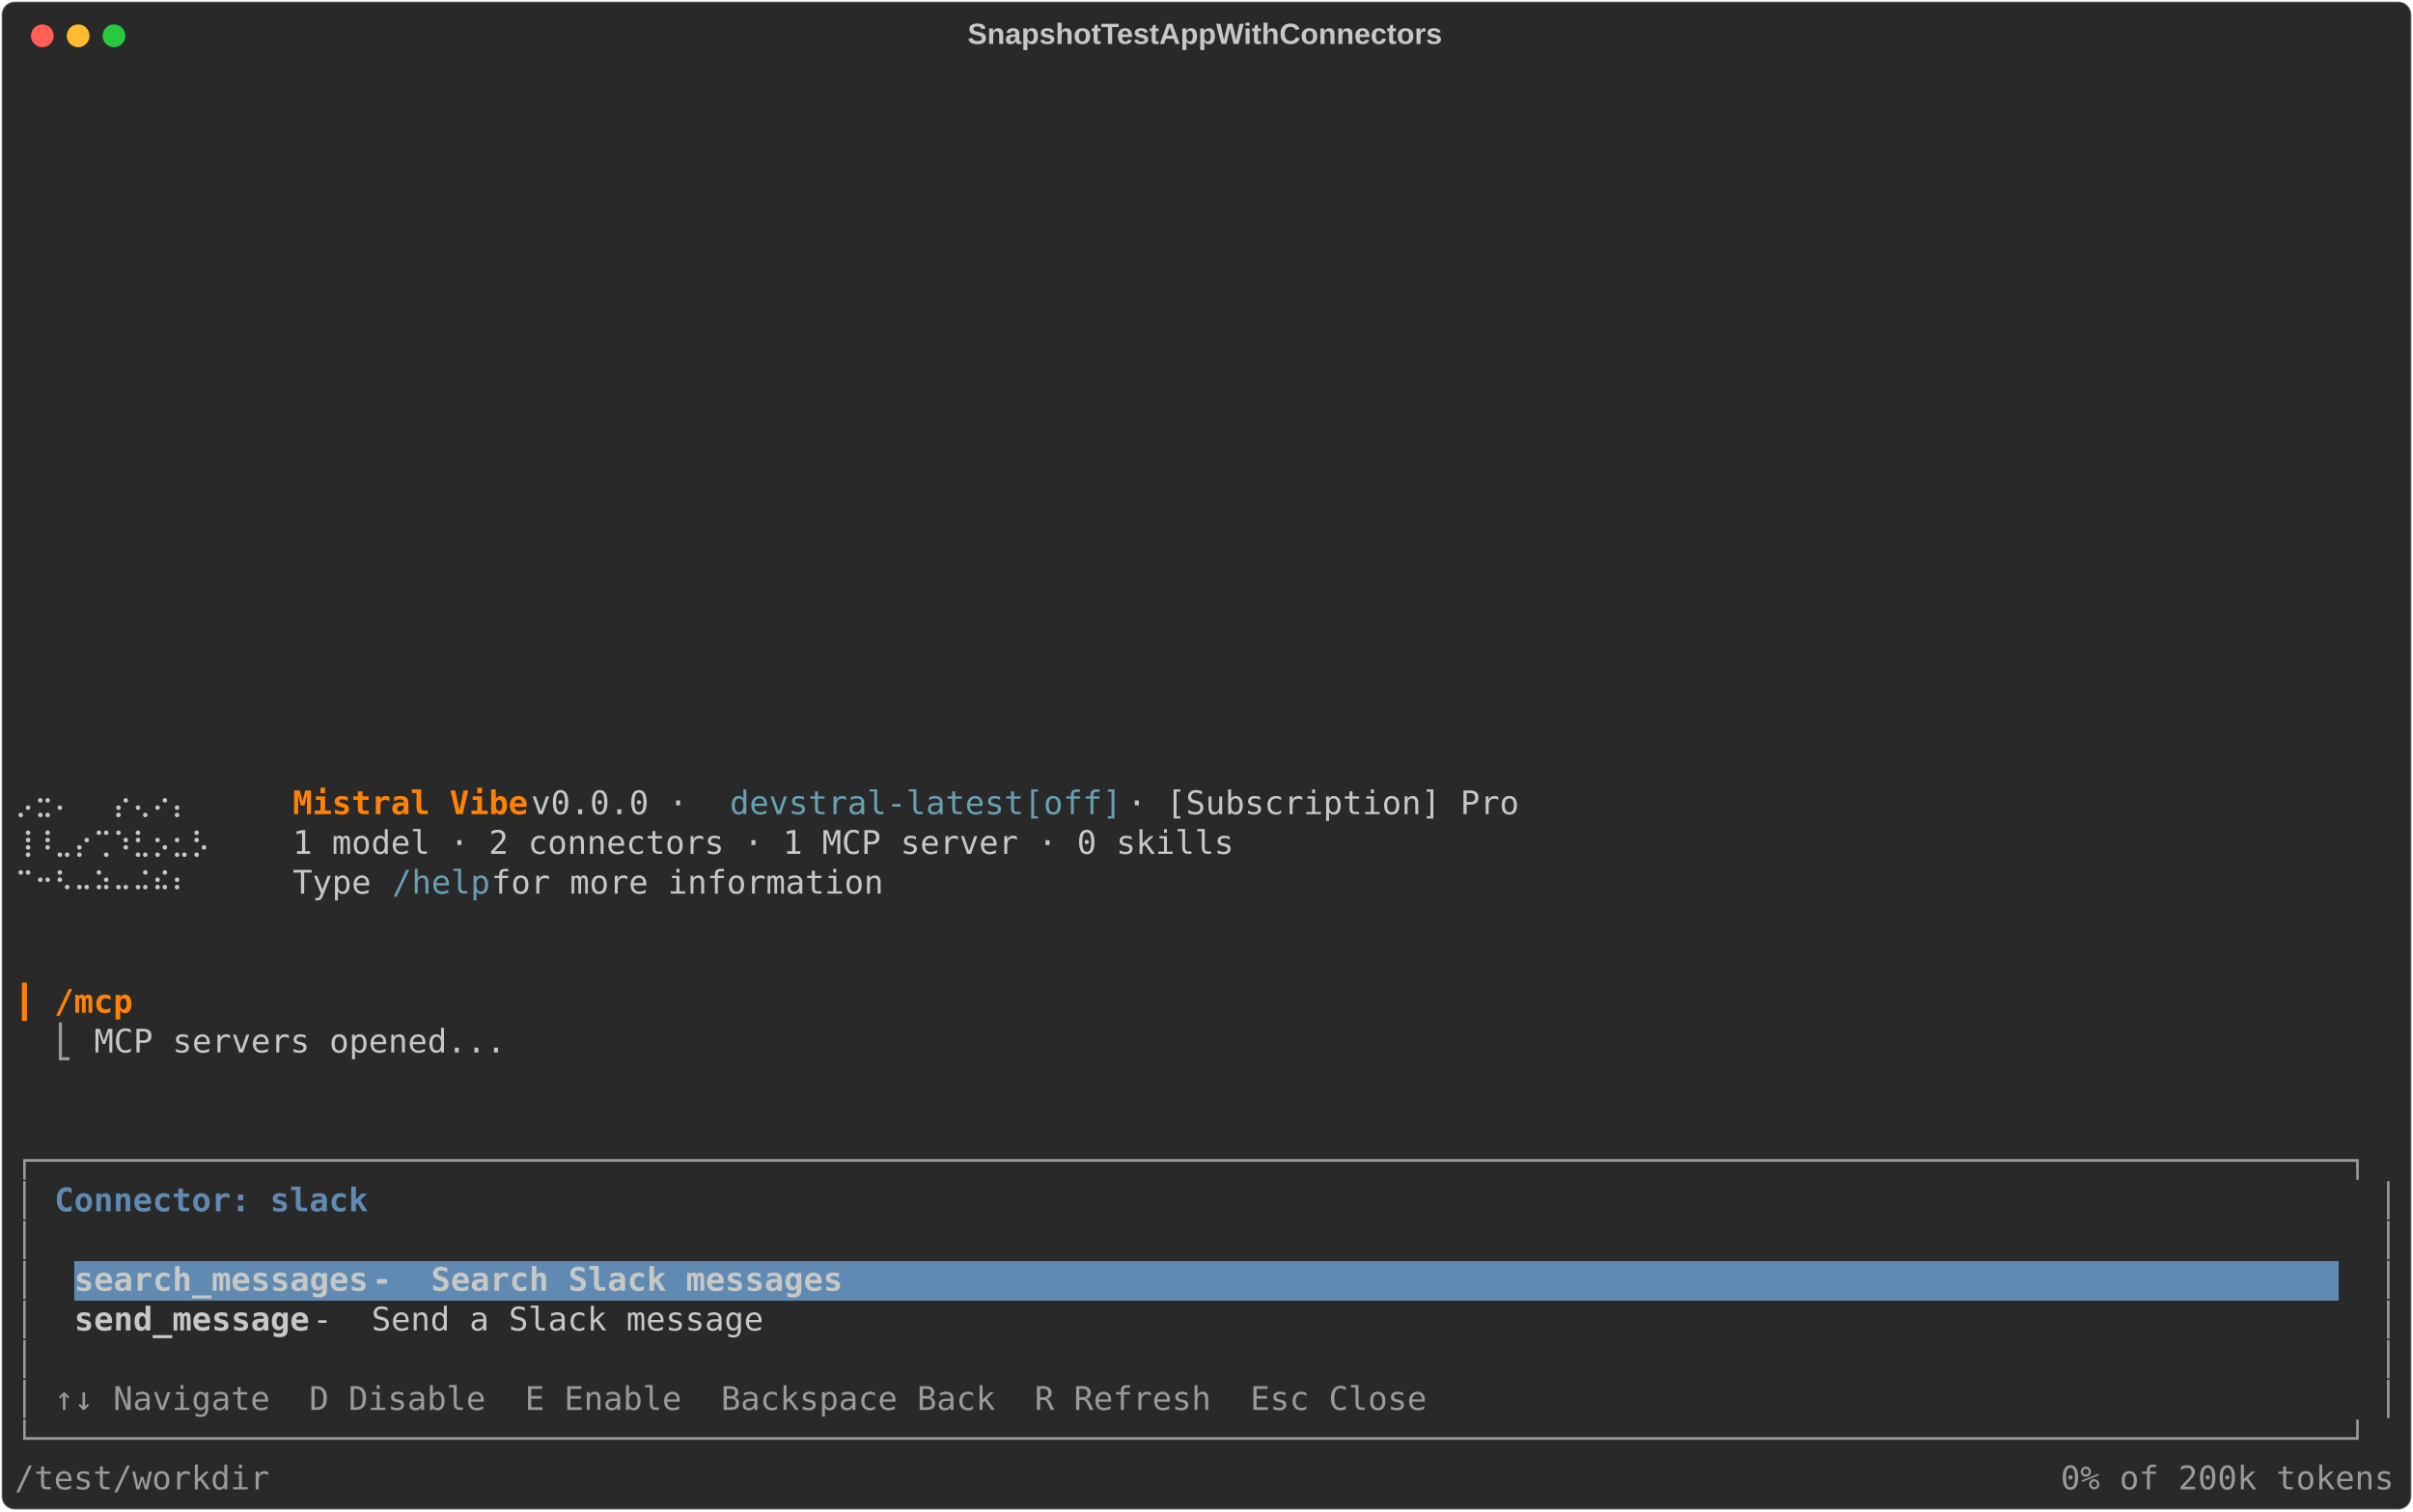
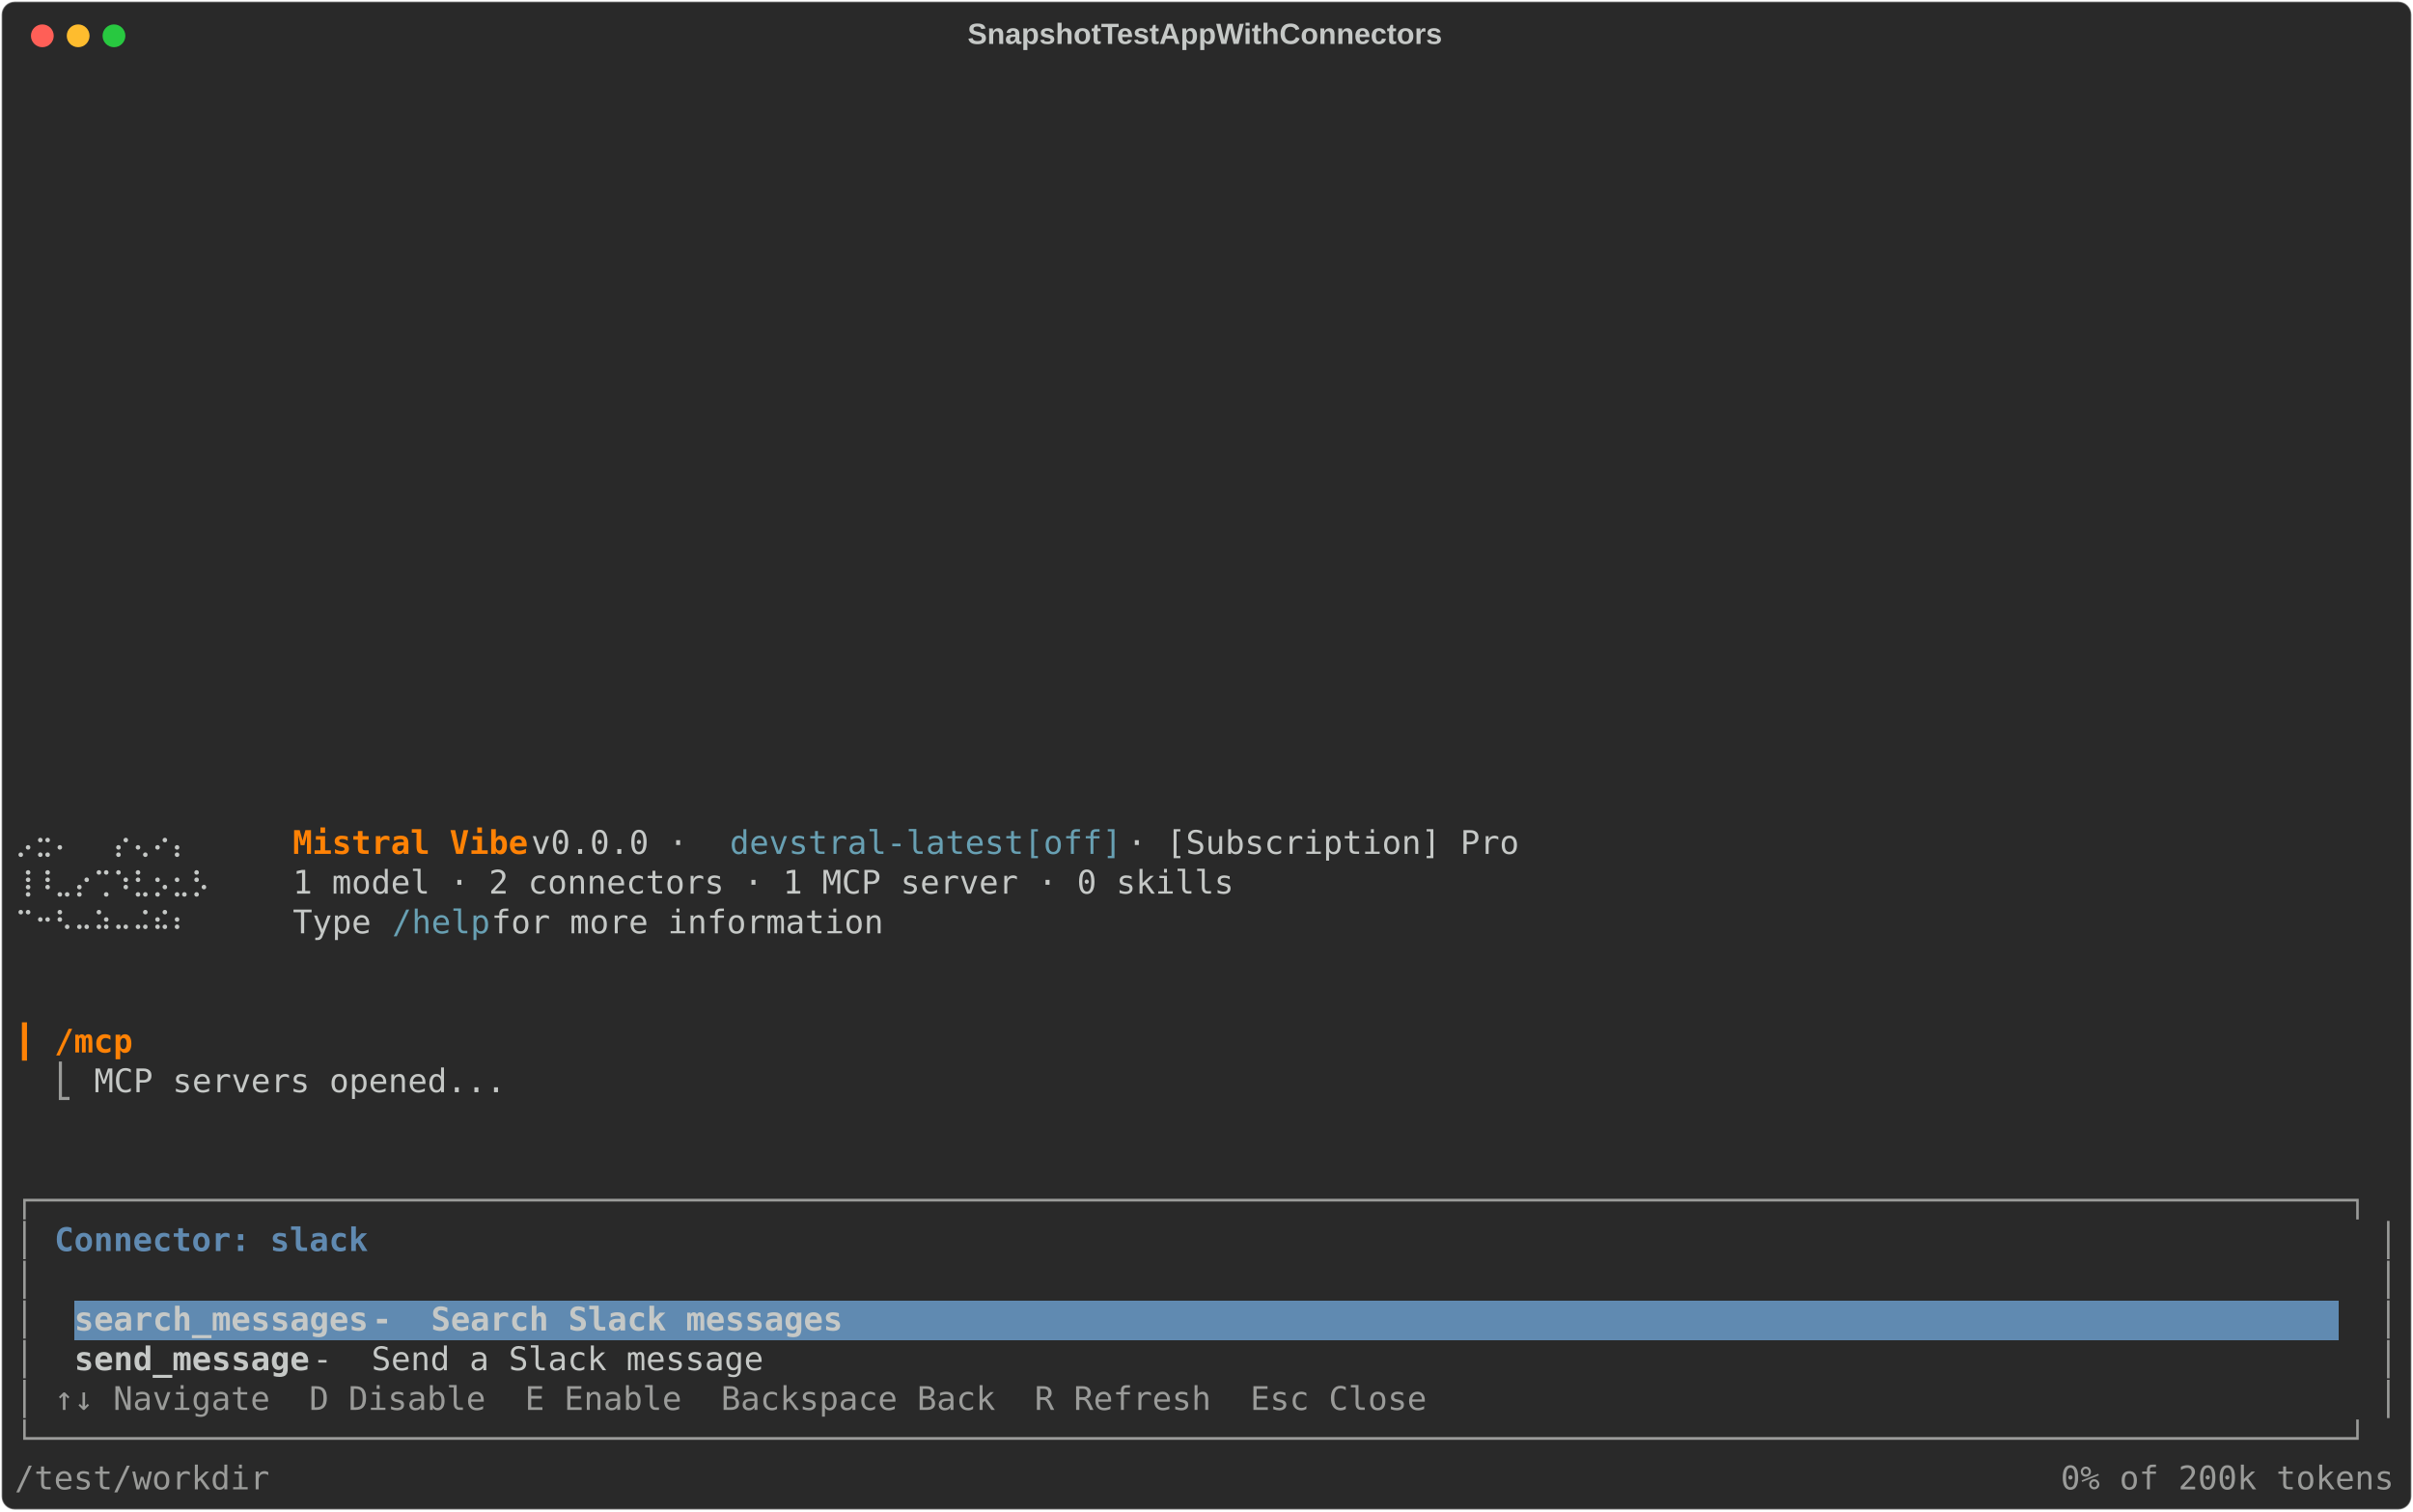
<svg xmlns="http://www.w3.org/2000/svg" class="rich-terminal" viewBox="0 0 1482 928.4">
  <style>

    @font-face {
        font-family: "Fira Code";
        src: local("FiraCode-Regular"),
                url("https://cdnjs.cloudflare.com/ajax/libs/firacode/6.2.0/woff2/FiraCode-Regular.woff2") format("woff2"),
                url("https://cdnjs.cloudflare.com/ajax/libs/firacode/6.2.0/woff/FiraCode-Regular.woff") format("woff");
        font-style: normal;
        font-weight: 400;
    }
    @font-face {
        font-family: "Fira Code";
        src: local("FiraCode-Bold"),
                url("https://cdnjs.cloudflare.com/ajax/libs/firacode/6.2.0/woff2/FiraCode-Bold.woff2") format("woff2"),
                url("https://cdnjs.cloudflare.com/ajax/libs/firacode/6.2.0/woff/FiraCode-Bold.woff") format("woff");
        font-style: bold;
        font-weight: 700;
    }

    .terminal-matrix {
        font-family: Fira Code, monospace;
        font-size: 20px;
        line-height: 24.4px;
        font-variant-east-asian: full-width;
    }

    .terminal-title {
        font-size: 18px;
        font-weight: bold;
        font-family: arial;
    }

    .terminal-r1 { fill: #c5c8c6 }
.terminal-r2 { fill: #ff8205;font-weight: bold }
.terminal-r3 { fill: #68a0b3 }
.terminal-r4 { fill: #ff8205 }
.terminal-r5 { fill: #9a9b99 }
.terminal-r6 { fill: #608ab1;font-weight: bold }
.terminal-r7 { fill: #c5c8c6;font-weight: bold }
    </style>
  <defs>
    <clipPath id="terminal-clip-terminal">
      <rect x="0" y="0" width="1463.0" height="877.4" />
    </clipPath>
    <clipPath id="terminal-line-0">
      <rect x="0" y="1.5" width="1464" height="24.65" />
    </clipPath>
    <clipPath id="terminal-line-1">
      <rect x="0" y="25.9" width="1464" height="24.65" />
    </clipPath>
    <clipPath id="terminal-line-2">
      <rect x="0" y="50.3" width="1464" height="24.65" />
    </clipPath>
    <clipPath id="terminal-line-3">
      <rect x="0" y="74.7" width="1464" height="24.65" />
    </clipPath>
    <clipPath id="terminal-line-4">
      <rect x="0" y="99.1" width="1464" height="24.65" />
    </clipPath>
    <clipPath id="terminal-line-5">
      <rect x="0" y="123.5" width="1464" height="24.65" />
    </clipPath>
    <clipPath id="terminal-line-6">
      <rect x="0" y="147.9" width="1464" height="24.65" />
    </clipPath>
    <clipPath id="terminal-line-7">
      <rect x="0" y="172.3" width="1464" height="24.65" />
    </clipPath>
    <clipPath id="terminal-line-8">
      <rect x="0" y="196.7" width="1464" height="24.65" />
    </clipPath>
    <clipPath id="terminal-line-9">
      <rect x="0" y="221.1" width="1464" height="24.65" />
    </clipPath>
    <clipPath id="terminal-line-10">
      <rect x="0" y="245.5" width="1464" height="24.65" />
    </clipPath>
    <clipPath id="terminal-line-11">
      <rect x="0" y="269.9" width="1464" height="24.65" />
    </clipPath>
    <clipPath id="terminal-line-12">
      <rect x="0" y="294.3" width="1464" height="24.65" />
    </clipPath>
    <clipPath id="terminal-line-13">
      <rect x="0" y="318.7" width="1464" height="24.65" />
    </clipPath>
    <clipPath id="terminal-line-14">
      <rect x="0" y="343.1" width="1464" height="24.65" />
    </clipPath>
    <clipPath id="terminal-line-15">
      <rect x="0" y="367.5" width="1464" height="24.65" />
    </clipPath>
    <clipPath id="terminal-line-16">
      <rect x="0" y="391.9" width="1464" height="24.65" />
    </clipPath>
    <clipPath id="terminal-line-17">
      <rect x="0" y="416.3" width="1464" height="24.65" />
    </clipPath>
    <clipPath id="terminal-line-18">
      <rect x="0" y="440.7" width="1464" height="24.65" />
    </clipPath>
    <clipPath id="terminal-line-19">
      <rect x="0" y="465.1" width="1464" height="24.65" />
    </clipPath>
    <clipPath id="terminal-line-20">
      <rect x="0" y="489.5" width="1464" height="24.65" />
    </clipPath>
    <clipPath id="terminal-line-21">
      <rect x="0" y="513.9" width="1464" height="24.65" />
    </clipPath>
    <clipPath id="terminal-line-22">
      <rect x="0" y="538.3" width="1464" height="24.65" />
    </clipPath>
    <clipPath id="terminal-line-23">
      <rect x="0" y="562.7" width="1464" height="24.65" />
    </clipPath>
    <clipPath id="terminal-line-24">
      <rect x="0" y="587.1" width="1464" height="24.65" />
    </clipPath>
    <clipPath id="terminal-line-25">
      <rect x="0" y="611.5" width="1464" height="24.65" />
    </clipPath>
    <clipPath id="terminal-line-26">
      <rect x="0" y="635.9" width="1464" height="24.65" />
    </clipPath>
    <clipPath id="terminal-line-27">
      <rect x="0" y="660.3" width="1464" height="24.65" />
    </clipPath>
    <clipPath id="terminal-line-28">
      <rect x="0" y="684.7" width="1464" height="24.65" />
    </clipPath>
    <clipPath id="terminal-line-29">
      <rect x="0" y="709.1" width="1464" height="24.65" />
    </clipPath>
    <clipPath id="terminal-line-30">
      <rect x="0" y="733.5" width="1464" height="24.65" />
    </clipPath>
    <clipPath id="terminal-line-31">
      <rect x="0" y="757.9" width="1464" height="24.65" />
    </clipPath>
    <clipPath id="terminal-line-32">
      <rect x="0" y="782.3" width="1464" height="24.65" />
    </clipPath>
    <clipPath id="terminal-line-33">
      <rect x="0" y="806.7" width="1464" height="24.65" />
    </clipPath>
    <clipPath id="terminal-line-34">
      <rect x="0" y="831.1" width="1464" height="24.65" />
    </clipPath>
  </defs>
  <rect fill="#292929" stroke="rgba(255,255,255,0.35)" stroke-width="1" x="1" y="1" width="1480" height="926.4" rx="8" />
  <text class="terminal-title" fill="#c5c8c6" text-anchor="middle" x="740" y="27">SnapshotTestAppWithConnectors</text>
  <g transform="translate(26,22)">
    <circle cx="0" cy="0" r="7" fill="#ff5f57" />
    <circle cx="22" cy="0" r="7" fill="#febc2e" />
    <circle cx="44" cy="0" r="7" fill="#28c840" />
  </g>
  <g transform="translate(9, 41)" clip-path="url(#terminal-clip-terminal)">
-     <rect fill="#608ab1" x="36.6" y="733.5" width="183" height="24.65" shape-rendering="crispEdges" />
-     <rect fill="#608ab1" x="219.6" y="733.5" width="317.2" height="24.65" shape-rendering="crispEdges" />
-     <rect fill="#608ab1" x="536.8" y="733.5" width="890.6" height="24.65" shape-rendering="crispEdges" />
+     <rect fill="#608ab1" x="36.6" y="757.9" width="183" height="24.65" shape-rendering="crispEdges" />
+     <rect fill="#608ab1" x="219.6" y="757.9" width="317.2" height="24.65" shape-rendering="crispEdges" />
+     <rect fill="#608ab1" x="536.8" y="757.9" width="890.6" height="24.65" shape-rendering="crispEdges" />
    <g class="terminal-matrix">
      <text class="terminal-r1" x="1464" y="20" textLength="12.2" clip-path="url(#terminal-line-0)">
</text>
      <text class="terminal-r1" x="1464" y="44.4" textLength="12.2" clip-path="url(#terminal-line-1)">
</text>
      <text class="terminal-r1" x="1464" y="68.8" textLength="12.2" clip-path="url(#terminal-line-2)">
</text>
      <text class="terminal-r1" x="1464" y="93.2" textLength="12.2" clip-path="url(#terminal-line-3)">
</text>
      <text class="terminal-r1" x="1464" y="117.6" textLength="12.2" clip-path="url(#terminal-line-4)">
</text>
      <text class="terminal-r1" x="1464" y="142" textLength="12.2" clip-path="url(#terminal-line-5)">
</text>
      <text class="terminal-r1" x="1464" y="166.4" textLength="12.2" clip-path="url(#terminal-line-6)">
</text>
      <text class="terminal-r1" x="1464" y="190.8" textLength="12.2" clip-path="url(#terminal-line-7)">
</text>
      <text class="terminal-r1" x="1464" y="215.2" textLength="12.2" clip-path="url(#terminal-line-8)">
</text>
      <text class="terminal-r1" x="1464" y="239.6" textLength="12.2" clip-path="url(#terminal-line-9)">
</text>
      <text class="terminal-r1" x="1464" y="264" textLength="12.2" clip-path="url(#terminal-line-10)">
</text>
      <text class="terminal-r1" x="1464" y="288.4" textLength="12.2" clip-path="url(#terminal-line-11)">
</text>
      <text class="terminal-r1" x="1464" y="312.8" textLength="12.2" clip-path="url(#terminal-line-12)">
</text>
      <text class="terminal-r1" x="1464" y="337.2" textLength="12.2" clip-path="url(#terminal-line-13)">
</text>
      <text class="terminal-r1" x="1464" y="361.6" textLength="12.2" clip-path="url(#terminal-line-14)">
</text>
      <text class="terminal-r1" x="1464" y="386" textLength="12.2" clip-path="url(#terminal-line-15)">
</text>
      <text class="terminal-r1" x="1464" y="410.4" textLength="12.2" clip-path="url(#terminal-line-16)">
</text>
      <text class="terminal-r1" x="1464" y="434.8" textLength="12.2" clip-path="url(#terminal-line-17)">
</text>
-       <text class="terminal-r1" x="0" y="459.2" textLength="134.2" clip-path="url(#terminal-line-18)">  ⡠⣒⠄  ⡔⢄⠔⡄</text>
-       <text class="terminal-r2" x="170.8" y="459.2" textLength="146.4" clip-path="url(#terminal-line-18)">Mistral Vibe</text>
-       <text class="terminal-r1" x="317.2" y="459.2" textLength="122" clip-path="url(#terminal-line-18)"> v0.0.0 · </text>
-       <text class="terminal-r3" x="439.2" y="459.2" textLength="244" clip-path="url(#terminal-line-18)">devstral-latest[off]</text>
-       <text class="terminal-r1" x="683.2" y="459.2" textLength="256.2" clip-path="url(#terminal-line-18)"> · [Subscription] Pro</text>
      <text class="terminal-r1" x="1464" y="459.2" textLength="12.2" clip-path="url(#terminal-line-18)">
</text>
-       <text class="terminal-r1" x="0" y="483.6" textLength="134.2" clip-path="url(#terminal-line-19)"> ⢸⠸⣀⡔⢉⠱⣃⡢⣂⡣</text>
-       <text class="terminal-r1" x="170.8" y="483.6" textLength="585.6" clip-path="url(#terminal-line-19)">1 model · 2 connectors · 1 MCP server · 0 skills</text>
+       <text class="terminal-r1" x="0" y="483.6" textLength="134.2" clip-path="url(#terminal-line-19)">  ⡠⣒⠄  ⡔⢄⠔⡄</text>
+       <text class="terminal-r2" x="170.8" y="483.6" textLength="146.4" clip-path="url(#terminal-line-19)">Mistral Vibe</text>
+       <text class="terminal-r1" x="317.2" y="483.6" textLength="122" clip-path="url(#terminal-line-19)"> v0.0.0 · </text>
+       <text class="terminal-r3" x="439.2" y="483.6" textLength="244" clip-path="url(#terminal-line-19)">devstral-latest[off]</text>
+       <text class="terminal-r1" x="683.2" y="483.6" textLength="256.2" clip-path="url(#terminal-line-19)"> · [Subscription] Pro</text>
      <text class="terminal-r1" x="1464" y="483.6" textLength="12.2" clip-path="url(#terminal-line-19)">
</text>
-       <text class="terminal-r1" x="0" y="508" textLength="134.2" clip-path="url(#terminal-line-20)">  ⠉⠒⠣⠤⠵⠤⠬⠮⠆</text>
-       <text class="terminal-r1" x="170.8" y="508" textLength="61" clip-path="url(#terminal-line-20)">Type </text>
-       <text class="terminal-r3" x="231.8" y="508" textLength="61" clip-path="url(#terminal-line-20)">/help</text>
-       <text class="terminal-r1" x="292.8" y="508" textLength="256.2" clip-path="url(#terminal-line-20)"> for more information</text>
+       <text class="terminal-r1" x="0" y="508" textLength="134.2" clip-path="url(#terminal-line-20)"> ⢸⠸⣀⡔⢉⠱⣃⡢⣂⡣</text>
+       <text class="terminal-r1" x="170.8" y="508" textLength="585.6" clip-path="url(#terminal-line-20)">1 model · 2 connectors · 1 MCP server · 0 skills</text>
      <text class="terminal-r1" x="1464" y="508" textLength="12.2" clip-path="url(#terminal-line-20)">
</text>
+       <text class="terminal-r1" x="0" y="532.4" textLength="134.2" clip-path="url(#terminal-line-21)">  ⠉⠒⠣⠤⠵⠤⠬⠮⠆</text>
+       <text class="terminal-r1" x="170.8" y="532.4" textLength="61" clip-path="url(#terminal-line-21)">Type </text>
+       <text class="terminal-r3" x="231.8" y="532.4" textLength="61" clip-path="url(#terminal-line-21)">/help</text>
+       <text class="terminal-r1" x="292.8" y="532.4" textLength="256.2" clip-path="url(#terminal-line-21)"> for more information</text>
      <text class="terminal-r1" x="1464" y="532.4" textLength="12.2" clip-path="url(#terminal-line-21)">
</text>
      <text class="terminal-r1" x="1464" y="556.8" textLength="12.2" clip-path="url(#terminal-line-22)">
</text>
-       <text class="terminal-r4" x="0" y="581.2" textLength="12.2" clip-path="url(#terminal-line-23)">┃</text>
-       <text class="terminal-r2" x="24.4" y="581.2" textLength="48.8" clip-path="url(#terminal-line-23)">/mcp</text>
      <text class="terminal-r1" x="1464" y="581.2" textLength="12.2" clip-path="url(#terminal-line-23)">
</text>
-       <text class="terminal-r5" x="24.4" y="605.6" textLength="12.2" clip-path="url(#terminal-line-24)">⎣</text>
-       <text class="terminal-r1" x="48.8" y="605.6" textLength="256.2" clip-path="url(#terminal-line-24)">MCP servers opened...</text>
+       <text class="terminal-r4" x="0" y="605.6" textLength="12.2" clip-path="url(#terminal-line-24)">┃</text>
+       <text class="terminal-r2" x="24.4" y="605.6" textLength="48.8" clip-path="url(#terminal-line-24)">/mcp</text>
      <text class="terminal-r1" x="1464" y="605.6" textLength="12.2" clip-path="url(#terminal-line-24)">
</text>
+       <text class="terminal-r5" x="24.4" y="630" textLength="12.2" clip-path="url(#terminal-line-25)">⎣</text>
+       <text class="terminal-r1" x="48.8" y="630" textLength="256.2" clip-path="url(#terminal-line-25)">MCP servers opened...</text>
      <text class="terminal-r1" x="1464" y="630" textLength="12.2" clip-path="url(#terminal-line-25)">
</text>
      <text class="terminal-r1" x="1464" y="654.4" textLength="12.2" clip-path="url(#terminal-line-26)">
</text>
-       <text class="terminal-r5" x="0" y="678.8" textLength="1464" clip-path="url(#terminal-line-27)">┌──────────────────────────────────────────────────────────────────────────────────────────────────────────────────────┐</text>
      <text class="terminal-r1" x="1464" y="678.8" textLength="12.2" clip-path="url(#terminal-line-27)">
</text>
-       <text class="terminal-r5" x="0" y="703.2" textLength="12.2" clip-path="url(#terminal-line-28)">│</text>
-       <text class="terminal-r6" x="24.4" y="703.2" textLength="195.2" clip-path="url(#terminal-line-28)">Connector: slack</text>
-       <text class="terminal-r5" x="1451.8" y="703.2" textLength="12.2" clip-path="url(#terminal-line-28)">│</text>
+       <text class="terminal-r5" x="0" y="703.2" textLength="1464" clip-path="url(#terminal-line-28)">┌──────────────────────────────────────────────────────────────────────────────────────────────────────────────────────┐</text>
      <text class="terminal-r1" x="1464" y="703.2" textLength="12.2" clip-path="url(#terminal-line-28)">
</text>
      <text class="terminal-r5" x="0" y="727.6" textLength="12.2" clip-path="url(#terminal-line-29)">│</text>
+       <text class="terminal-r6" x="24.4" y="727.6" textLength="195.2" clip-path="url(#terminal-line-29)">Connector: slack</text>
      <text class="terminal-r5" x="1451.8" y="727.6" textLength="12.2" clip-path="url(#terminal-line-29)">│</text>
      <text class="terminal-r1" x="1464" y="727.6" textLength="12.2" clip-path="url(#terminal-line-29)">
</text>
      <text class="terminal-r5" x="0" y="752" textLength="12.2" clip-path="url(#terminal-line-30)">│</text>
-       <text class="terminal-r7" x="36.6" y="752" textLength="183" clip-path="url(#terminal-line-30)">search_messages</text>
-       <text class="terminal-r7" x="219.6" y="752" textLength="317.2" clip-path="url(#terminal-line-30)">  -  Search Slack messages</text>
      <text class="terminal-r5" x="1451.8" y="752" textLength="12.2" clip-path="url(#terminal-line-30)">│</text>
      <text class="terminal-r1" x="1464" y="752" textLength="12.2" clip-path="url(#terminal-line-30)">
</text>
      <text class="terminal-r5" x="0" y="776.4" textLength="12.2" clip-path="url(#terminal-line-31)">│</text>
-       <text class="terminal-r7" x="36.6" y="776.4" textLength="146.4" clip-path="url(#terminal-line-31)">send_message</text>
-       <text class="terminal-r1" x="183" y="776.4" textLength="305" clip-path="url(#terminal-line-31)">  -  Send a Slack message</text>
+       <text class="terminal-r7" x="36.6" y="776.4" textLength="183" clip-path="url(#terminal-line-31)">search_messages</text>
+       <text class="terminal-r7" x="219.6" y="776.4" textLength="317.2" clip-path="url(#terminal-line-31)">  -  Search Slack messages</text>
      <text class="terminal-r5" x="1451.8" y="776.4" textLength="12.2" clip-path="url(#terminal-line-31)">│</text>
      <text class="terminal-r1" x="1464" y="776.4" textLength="12.2" clip-path="url(#terminal-line-31)">
</text>
      <text class="terminal-r5" x="0" y="800.8" textLength="12.2" clip-path="url(#terminal-line-32)">│</text>
+       <text class="terminal-r7" x="36.6" y="800.8" textLength="146.4" clip-path="url(#terminal-line-32)">send_message</text>
+       <text class="terminal-r1" x="183" y="800.8" textLength="305" clip-path="url(#terminal-line-32)">  -  Send a Slack message</text>
      <text class="terminal-r5" x="1451.8" y="800.8" textLength="12.2" clip-path="url(#terminal-line-32)">│</text>
      <text class="terminal-r1" x="1464" y="800.8" textLength="12.2" clip-path="url(#terminal-line-32)">
</text>
      <text class="terminal-r5" x="0" y="825.2" textLength="12.2" clip-path="url(#terminal-line-33)">│</text>
      <text class="terminal-r5" x="24.4" y="825.2" textLength="854" clip-path="url(#terminal-line-33)">↑↓ Navigate  D Disable  E Enable  Backspace Back  R Refresh  Esc Close</text>
      <text class="terminal-r5" x="1451.8" y="825.2" textLength="12.2" clip-path="url(#terminal-line-33)">│</text>
      <text class="terminal-r1" x="1464" y="825.2" textLength="12.2" clip-path="url(#terminal-line-33)">
</text>
      <text class="terminal-r5" x="0" y="849.6" textLength="1464" clip-path="url(#terminal-line-34)">└──────────────────────────────────────────────────────────────────────────────────────────────────────────────────────┘</text>
      <text class="terminal-r1" x="1464" y="849.6" textLength="12.2" clip-path="url(#terminal-line-34)">
</text>
      <text class="terminal-r5" x="0" y="874" textLength="158.6" clip-path="url(#terminal-line-35)">/test/workdir</text>
      <text class="terminal-r5" x="1256.6" y="874" textLength="207.4" clip-path="url(#terminal-line-35)">0% of 200k tokens</text>
    </g>
  </g>
</svg>
